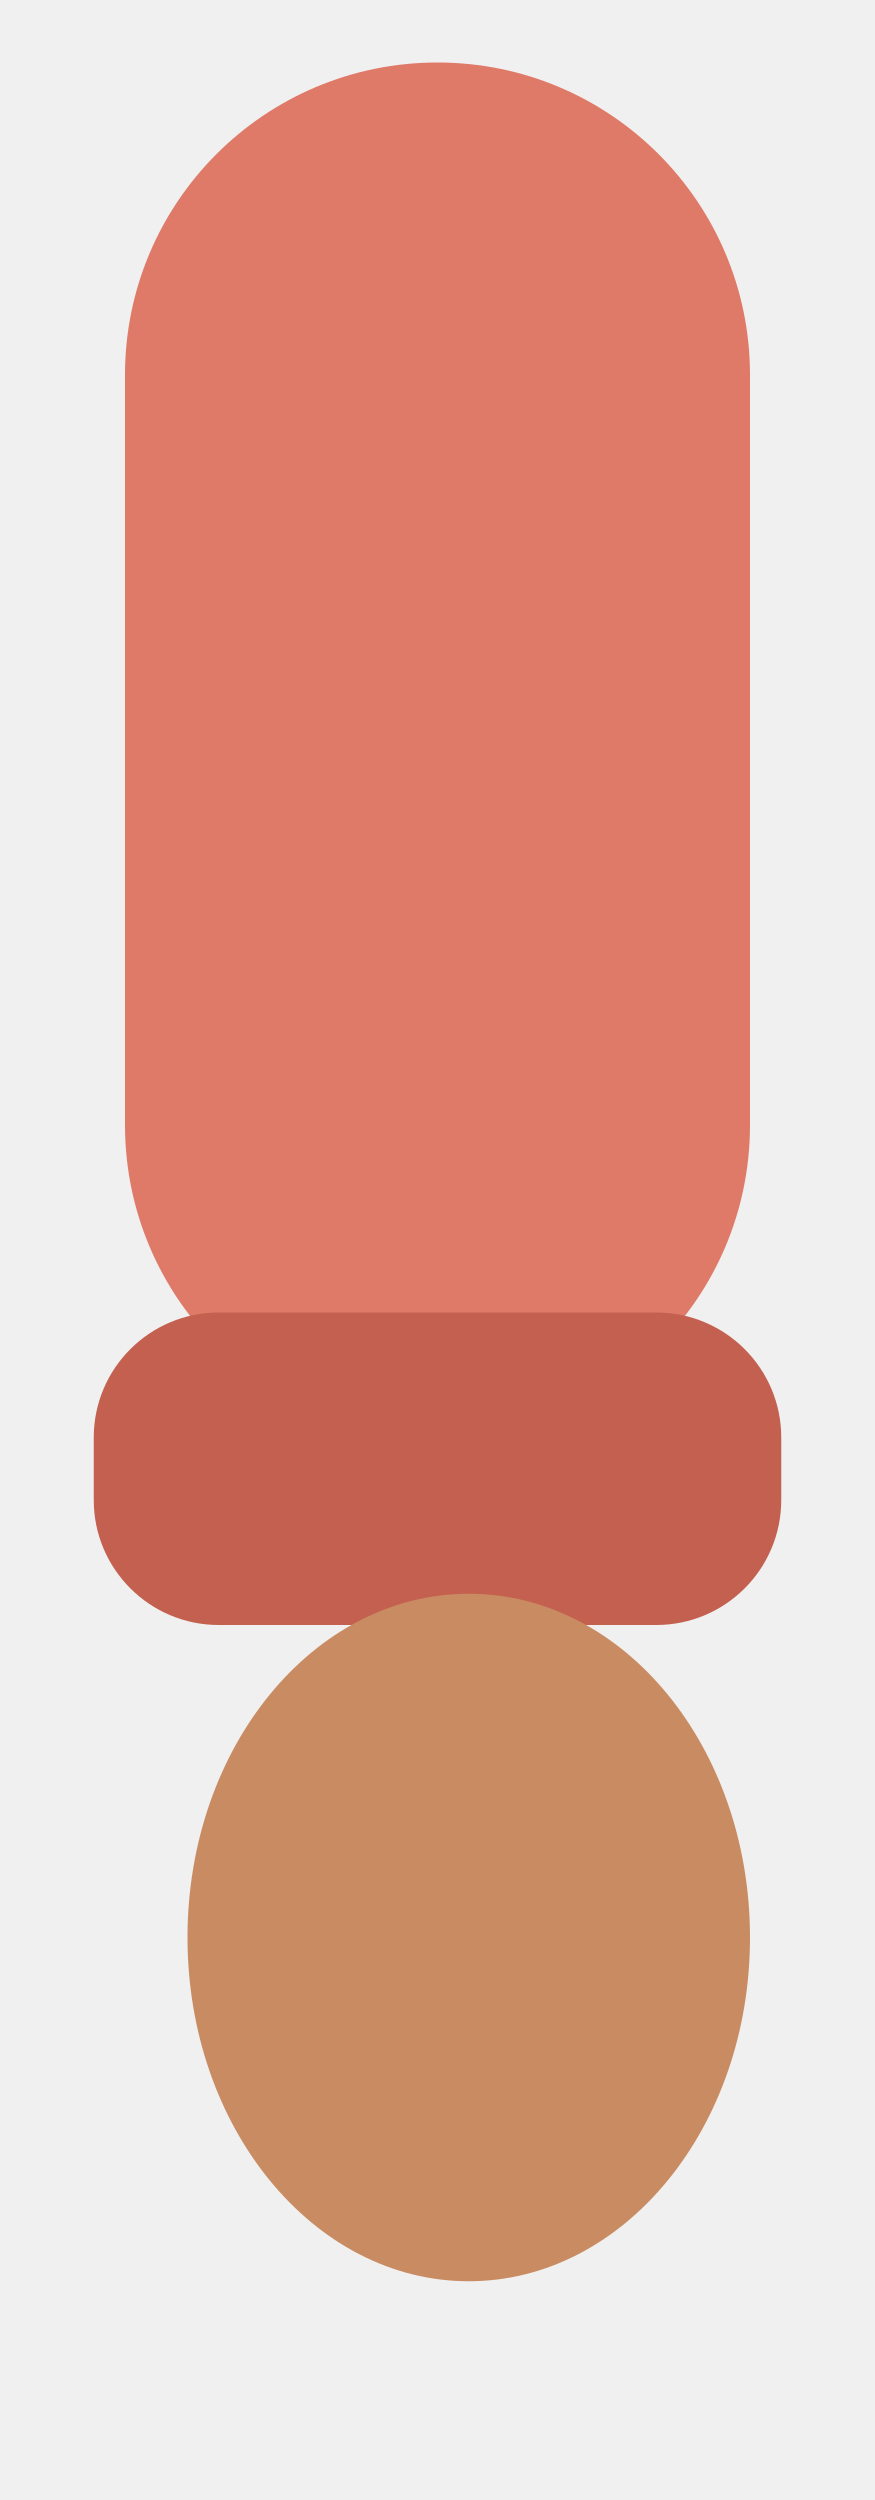
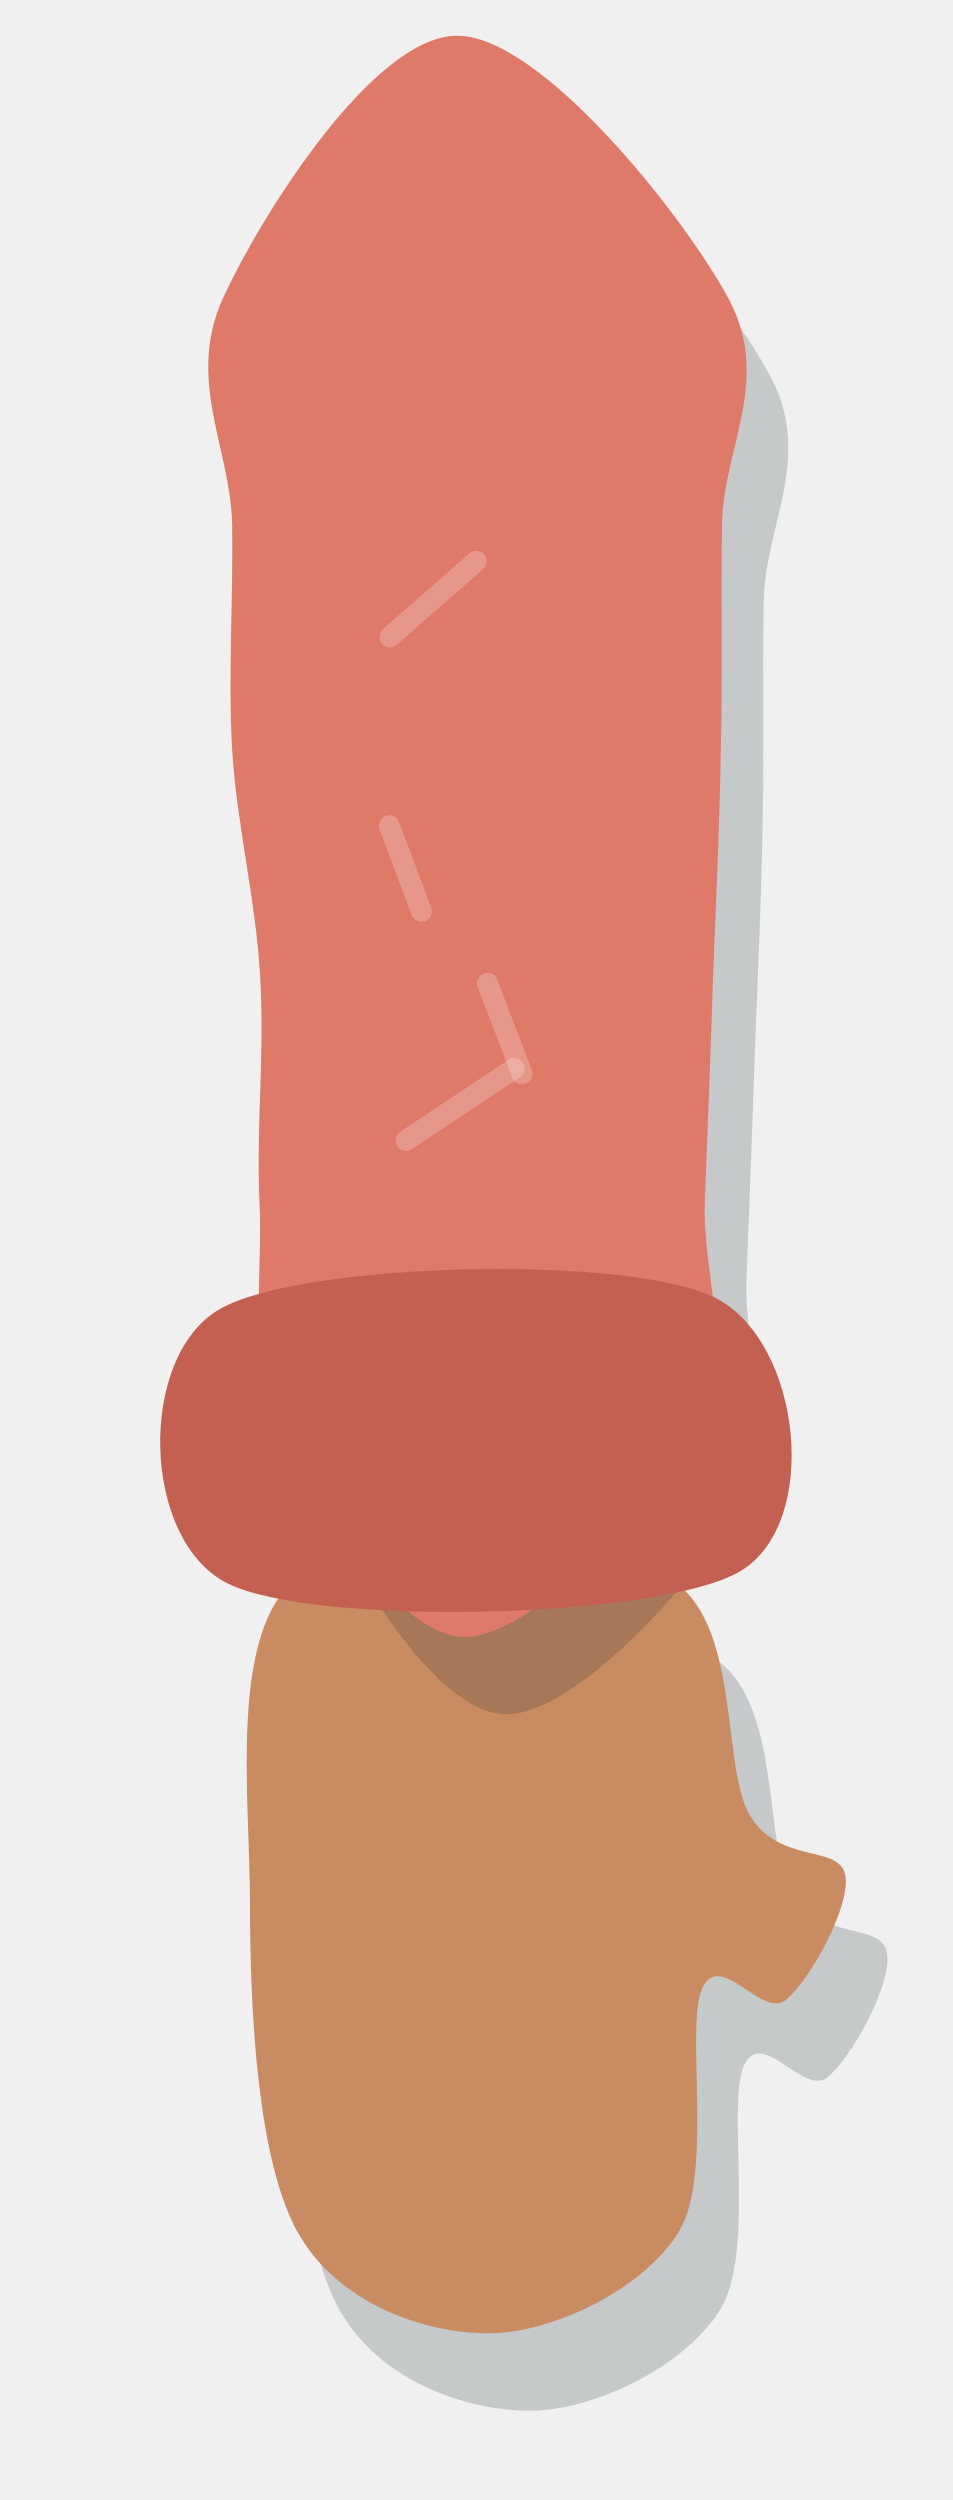
- <svg xmlns="http://www.w3.org/2000/svg" width="56" height="160" viewBox="0 0 56 160" fill="none">
-   <path d="M48 24C48 12.954 39.046 4 28 4C16.954 4 8 12.954 8 24V72C8 83.046 16.954 92 28 92C39.046 92 48 83.046 48 72V24Z" fill="#E07A68" />
-   <path d="M42 84H14C9.582 84 6 87.582 6 92V96C6 100.418 9.582 104 14 104H42C46.418 104 50 100.418 50 96V92C50 87.582 46.418 84 42 84Z" fill="#C4604F" />
-   <path d="M30 146C39.941 146 48 136.15 48 124C48 111.85 39.941 102 30 102C20.059 102 12 111.85 12 124C12 136.15 20.059 146 30 146Z" fill="#C98B62" />
+ <svg xmlns="http://www.w3.org/2000/svg" width="64" height="168" viewBox="-8 -5 16 42">
+   <path d="M-3,21.5C-1.83,20.58 1.93,20.83 3.2,21.5C4.47,22.17 4.1,24.67 4.6,25.5C5.1,26.33 6.1,25.98 6.2,26.5C6.3,27.02 5.6,28.28 5.2,28.6C4.8,28.92 4.1,27.75 3.8,28.4C3.5,29.05 4,31.53 3.4,32.5C2.8,33.47 1.27,34.2 0.2,34.2C-0.87,34.2 -2.33,33.7 -3,32.5C-3.67,31.3 -3.8,28.83 -3.8,27C-3.8,25.17 -4.17,22.42 -3,21.5Z" transform="translate(0.7,1.3)" fill="#1f3036" fill-opacity="0.2" />
+   <path d="M-3,21.5C-1.83,20.58 1.93,20.83 3.2,21.5C4.47,22.17 4.1,24.67 4.6,25.5C5.1,26.33 6.1,25.98 6.2,26.5C6.3,27.02 5.6,28.28 5.2,28.6C4.8,28.92 4.1,27.75 3.8,28.4C3.5,29.05 4,31.53 3.4,32.5C2.8,33.47 1.27,34.2 0.2,34.2C-0.87,34.2 -2.33,33.7 -3,32.5C-3.67,31.3 -3.8,28.83 -3.8,27C-3.8,25.17 -4.17,22.42 -3,21.5Z" fill="#c98b62" />
+   <path d="M-0.32,-4.4C1.09,-4.4 3.49,-1.37 4.23,0C4.98,1.37 4.15,2.53 4.13,3.8C4.11,5.07 4.14,6.33 4.11,7.6C4.09,8.87 4.03,10.13 3.98,11.4C3.94,12.67 3.89,13.93 3.84,15.2C3.8,16.47 4.38,17.78 3.71,19C3.04,20.22 0.98,22.5 -0.19,22.5C-1.35,22.5 -2.69,20.22 -3.27,19C-3.85,17.78 -3.58,16.47 -3.64,15.2C-3.7,13.93 -3.55,12.67 -3.63,11.4C-3.7,10.13 -4.02,8.87 -4.1,7.6C-4.17,6.33 -4.08,5.07 -4.1,3.8C-4.13,2.53 -4.88,1.37 -4.25,0C-3.62,-1.37 -1.73,-4.4 -0.32,-4.4Z" transform="translate(0.7,1.3)" fill="#1f3036" fill-opacity="0.2" />
+   <path d="M-0.32,-4.4C1.09,-4.4 3.49,-1.37 4.23,0C4.98,1.37 4.15,2.53 4.13,3.8C4.11,5.07 4.14,6.33 4.11,7.6C4.09,8.87 4.03,10.13 3.98,11.4C3.94,12.67 3.89,13.93 3.84,15.2C3.8,16.47 4.38,17.78 3.71,19C3.04,20.22 0.98,22.5 -0.19,22.5C-1.35,22.5 -2.69,20.22 -3.27,19C-3.85,17.78 -3.58,16.47 -3.64,15.2C-3.7,13.93 -3.55,12.67 -3.63,11.4C-3.7,10.13 -4.02,8.87 -4.1,7.6C-4.17,6.33 -4.08,5.07 -4.1,3.8C-4.13,2.53 -4.88,1.37 -4.25,0C-3.62,-1.37 -1.73,-4.4 -0.32,-4.4Z" fill="#e07a68" />
+   <path d="M-4.32,17C-2.96,16.2 2.55,16.07 4.01,16.8C5.47,17.53 5.8,20.6 4.43,21.4C3.07,22.2 -2.72,22.33 -4.18,21.6C-5.63,20.87 -5.69,17.8 -4.32,17Z" fill="#c4604f" />
+   <path d="M0.64,12.95l-1.82,1.21" stroke="#ffffff" stroke-opacity="0.22" stroke-width="0.35" stroke-linecap="round" />
+   <path d="M-1.46,8.87l0.54,1.44" stroke="#ffffff" stroke-opacity="0.22" stroke-width="0.35" stroke-linecap="round" />
+   <path d="M0.19,11.52l0.58,1.52" stroke="#ffffff" stroke-opacity="0.22" stroke-width="0.35" stroke-linecap="round" />
+   <path d="M0,4.43l-1.45,1.27" stroke="#ffffff" stroke-opacity="0.22" stroke-width="0.35" stroke-linecap="round" />
</svg>
